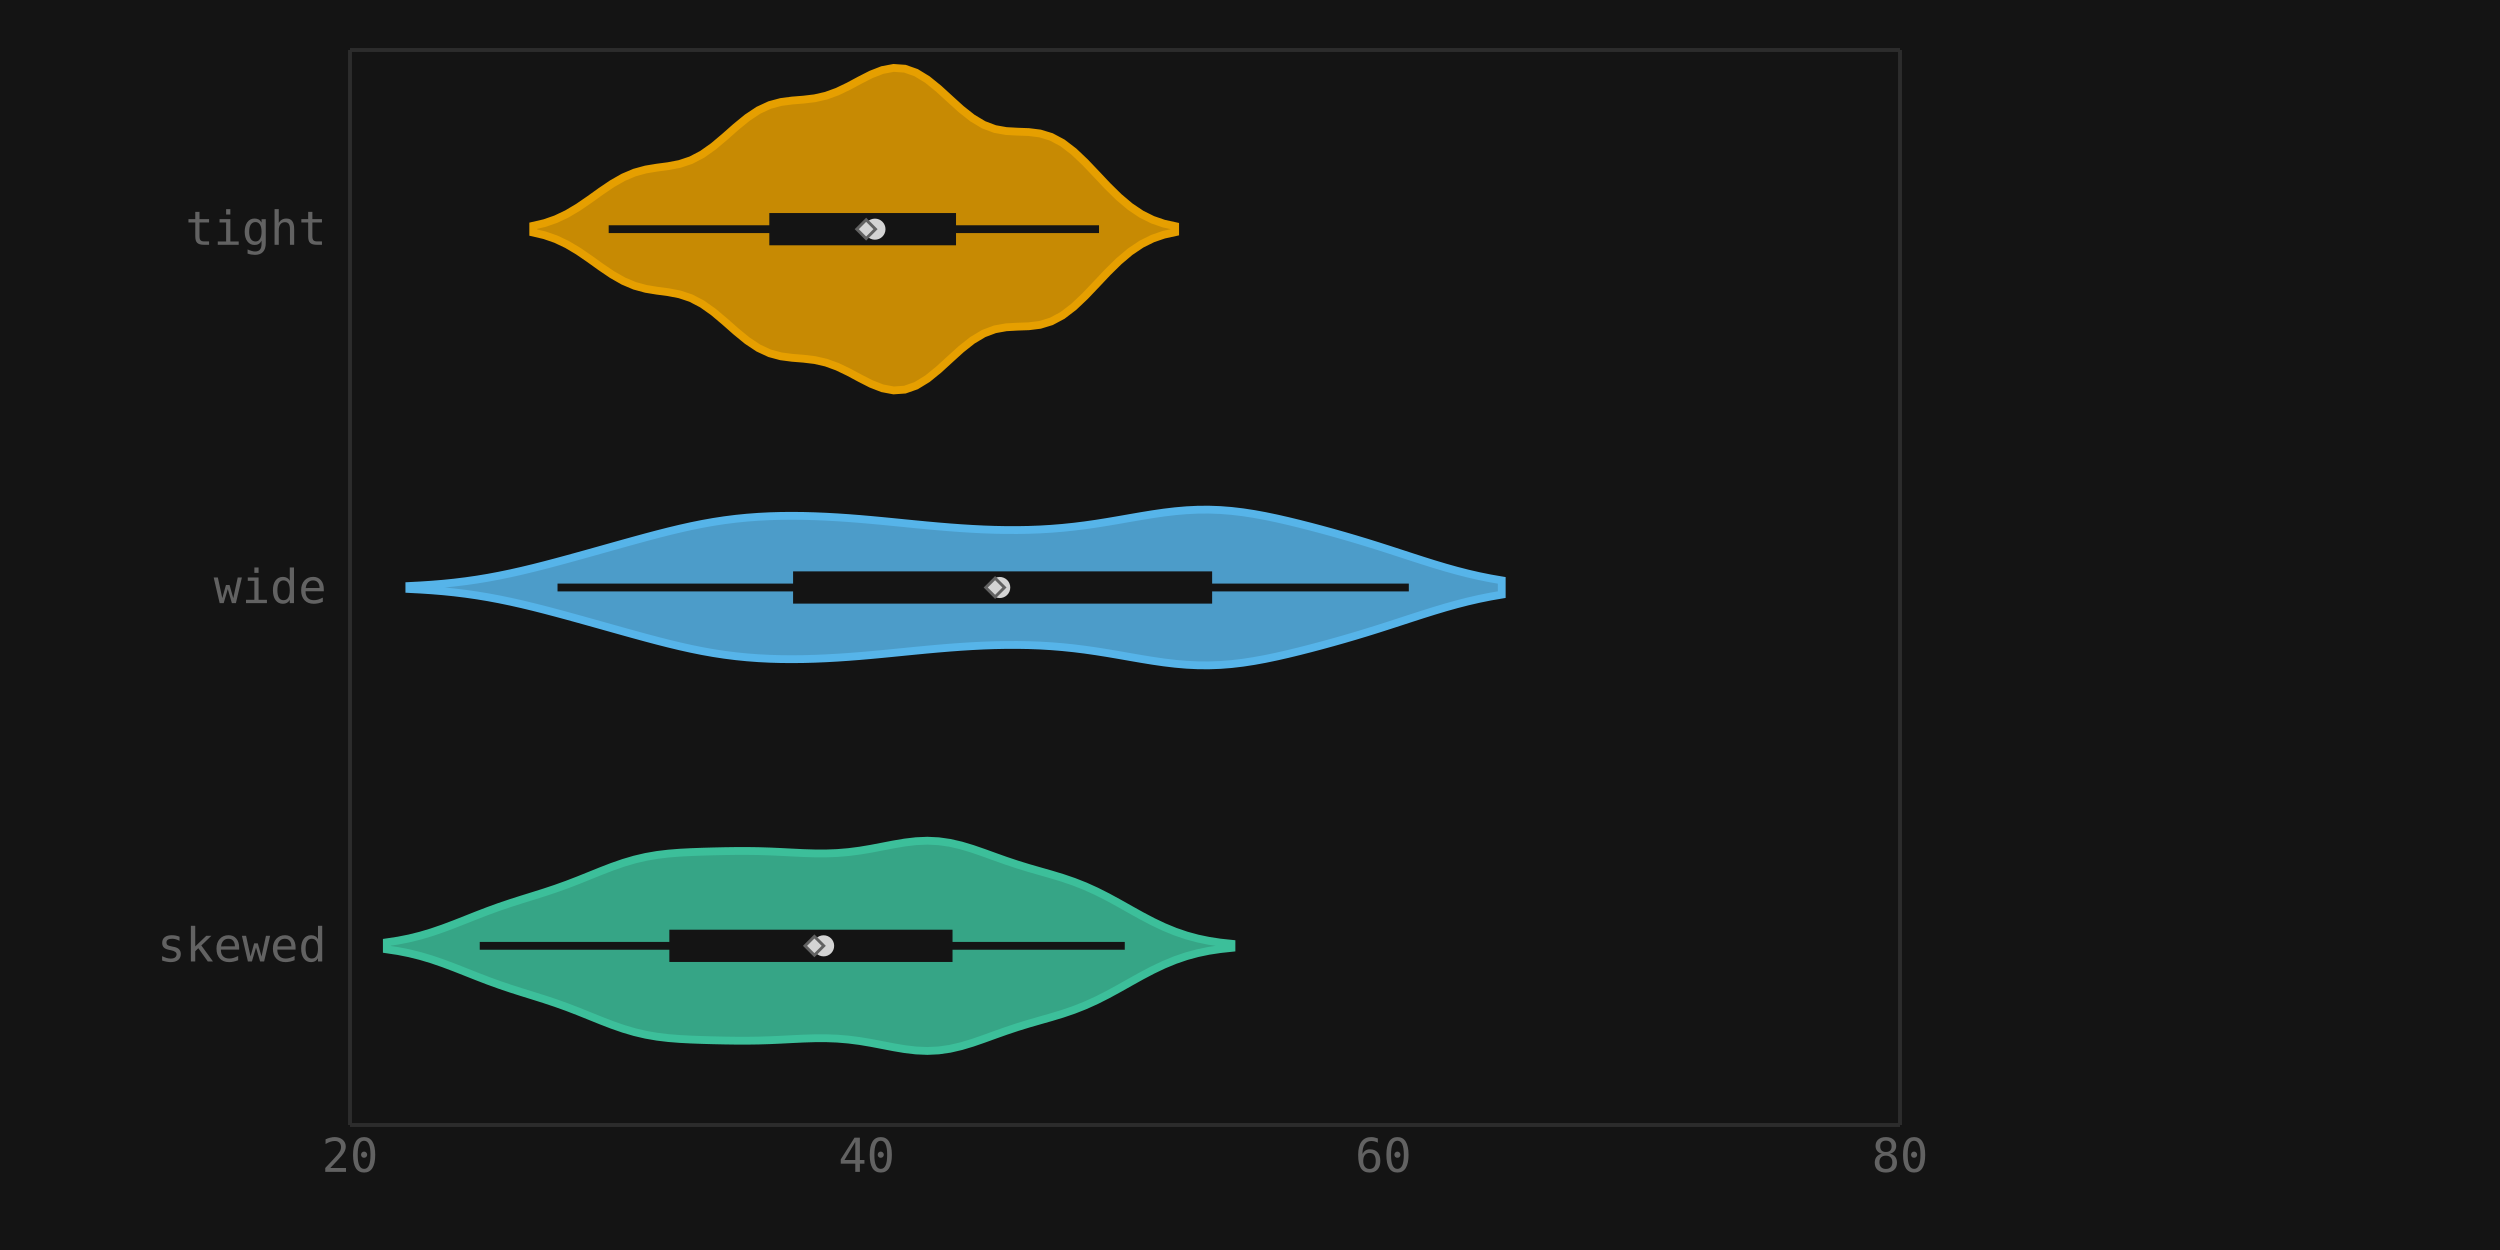
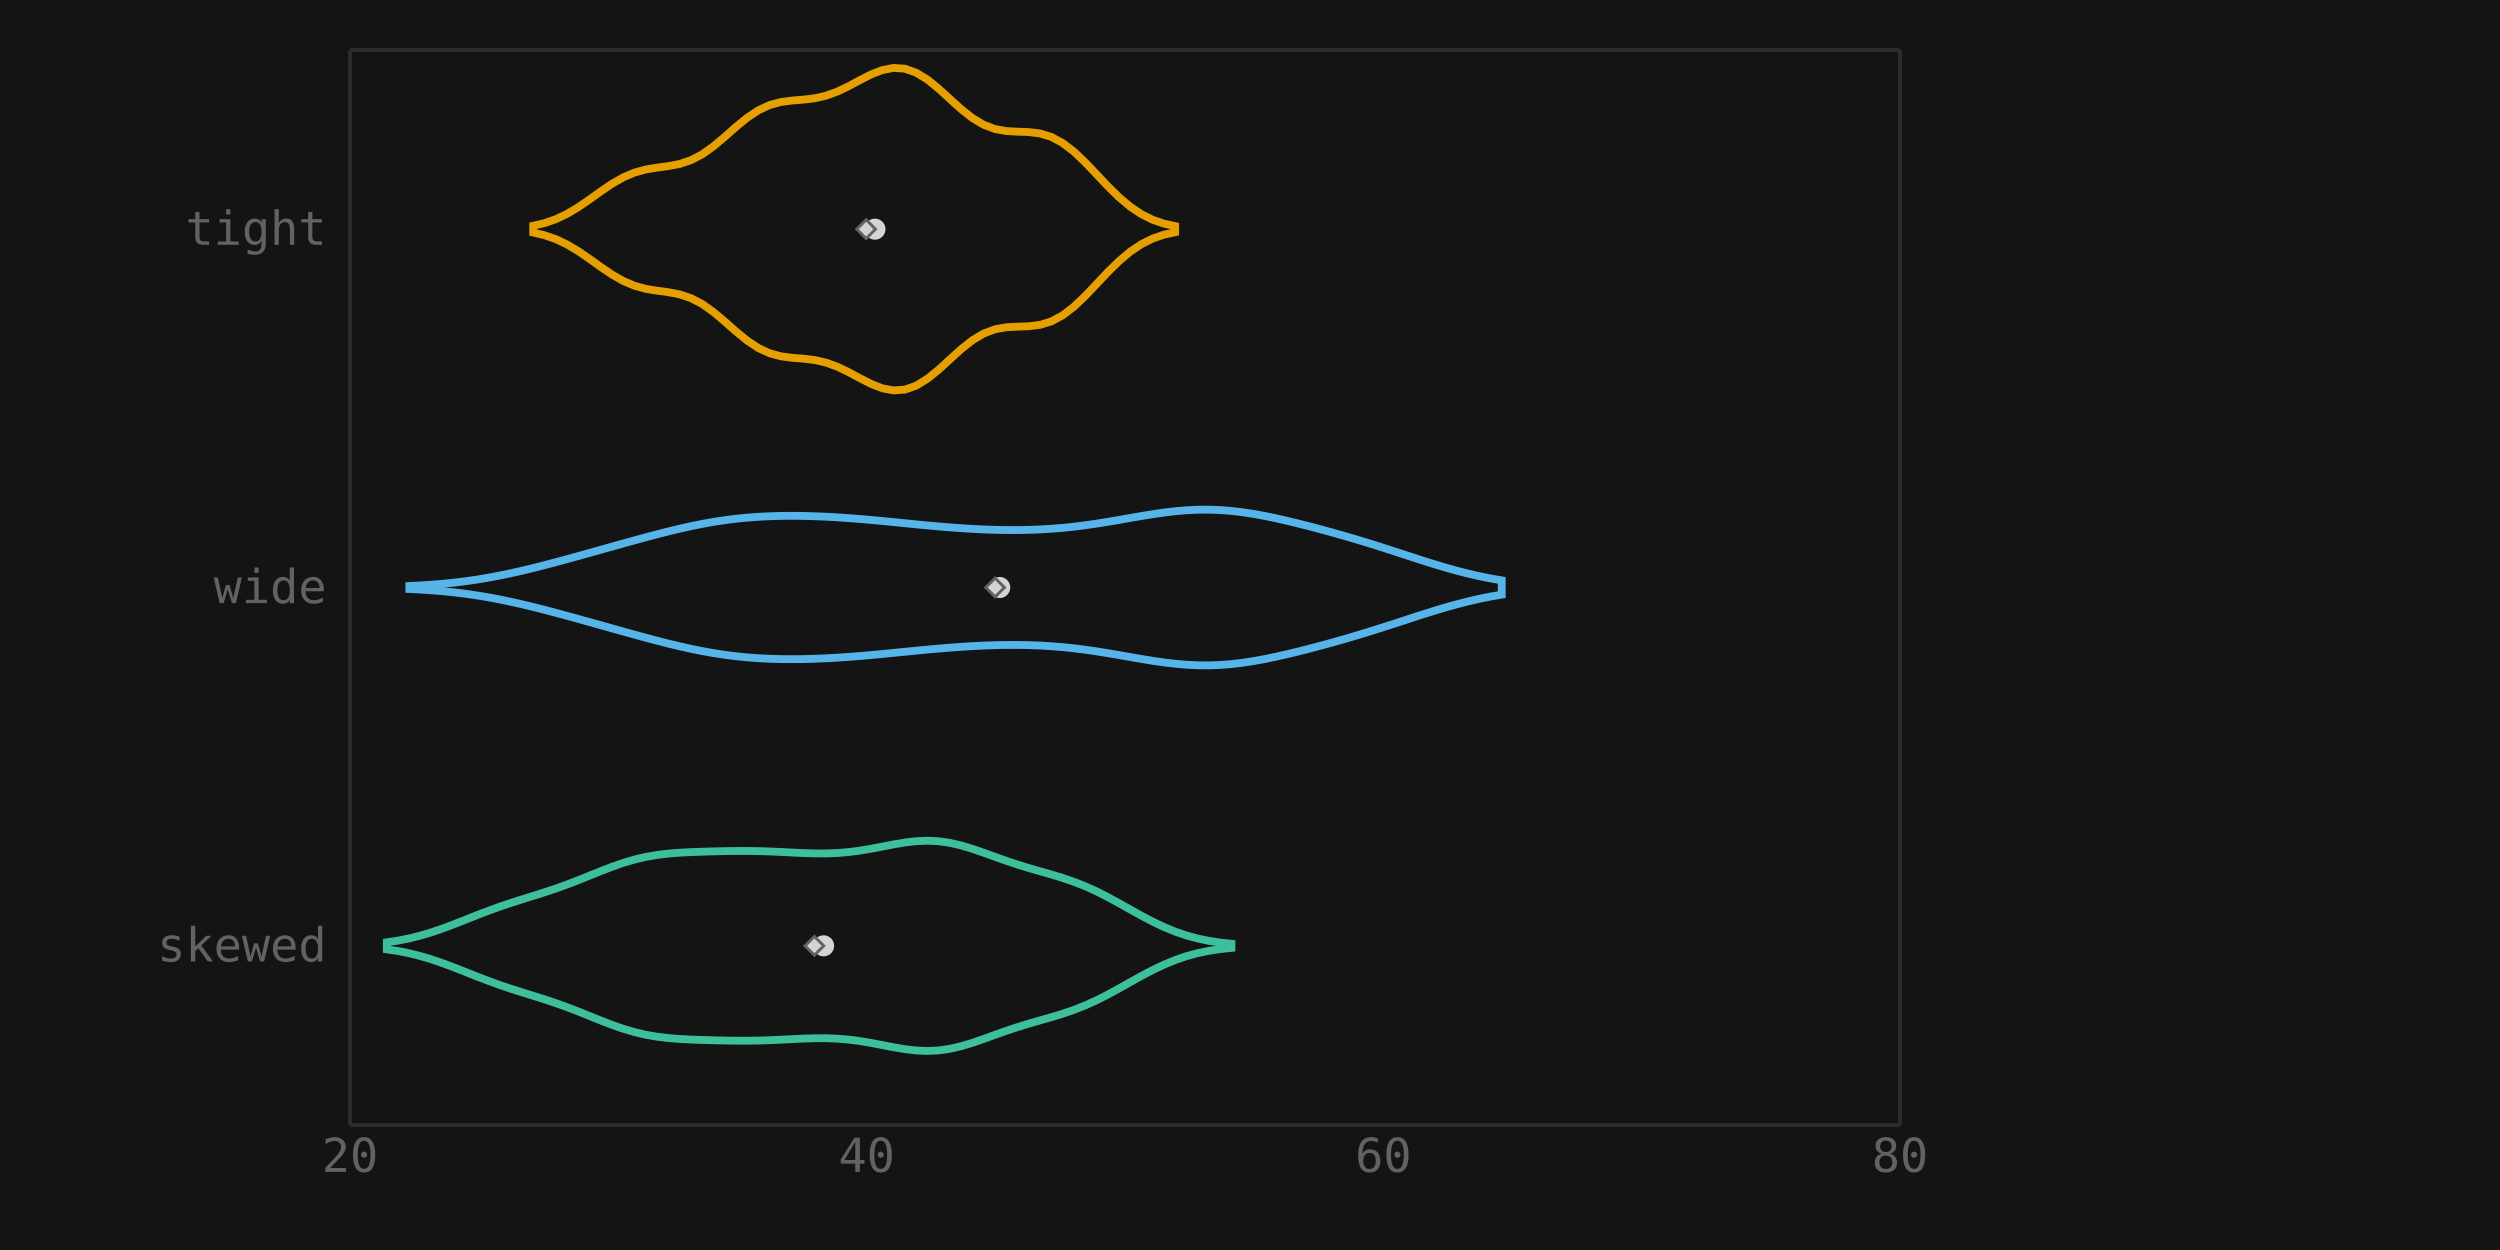
<svg xmlns="http://www.w3.org/2000/svg" viewBox="0 0 640 320" width="640" height="320">
  <rect width="100%" height="100%" fill="#141414" />
  <line x1="89.6" y1="12.8" x2="89.6" y2="288" stroke="#2c2c2c" stroke-width="1" />
  <line x1="89.6" y1="288" x2="486.4" y2="288" stroke="#2c2c2c" stroke-width="1" />
  <line x1="486.4" y1="12.8" x2="486.4" y2="288" stroke="#2c2c2c" stroke-width="1" />
  <line x1="89.6" y1="12.8" x2="486.4" y2="12.8" stroke="#2c2c2c" stroke-width="1" />
  <text x="89.6" y="300" text-anchor="middle" font-size="12" font-family="monospace" fill="#626262">20</text>
  <text x="221.867" y="300" text-anchor="middle" font-size="12" font-family="monospace" fill="#626262">40</text>
  <text x="354.133" y="300" text-anchor="middle" font-size="12" font-family="monospace" fill="#626262">60</text>
  <text x="486.4" y="300" text-anchor="middle" font-size="12" font-family="monospace" fill="#626262">80</text>
  <clipPath id="isvgb-0">
    <rect x="0" y="46.667" width="83.6" height="24" />
  </clipPath>
  <text x="83.6" y="62.667" text-anchor="end" clip-path="url(#isvgb-0)" font-size="12" font-family="monospace" fill="#626262">tight</text>
  <clipPath id="isvgb-1">
    <rect x="0" y="138.4" width="83.6" height="24" />
  </clipPath>
  <text x="83.6" y="154.4" text-anchor="end" clip-path="url(#isvgb-1)" font-size="12" font-family="monospace" fill="#626262">wide</text>
  <clipPath id="isvgb-2">
    <rect x="0" y="230.133" width="83.6" height="24" />
  </clipPath>
  <text x="83.6" y="246.133" text-anchor="end" clip-path="url(#isvgb-2)" font-size="12" font-family="monospace" fill="#626262">skewed</text>
-   <path d="M136.507 59.545 L139.39 60.215 L142.273 61.212 L145.156 62.578 L148.039 64.296 L150.922 66.272 L153.805 68.34 L156.688 70.294 L159.571 71.941 L162.454 73.162 L165.337 73.949 L168.22 74.423 L171.103 74.805 L173.986 75.358 L176.869 76.318 L179.752 77.822 L182.635 79.864 L185.518 82.291 L188.401 84.837 L191.284 87.197 L194.167 89.114 L197.05 90.449 L199.933 91.224 L202.816 91.6 L205.699 91.83 L208.582 92.175 L211.465 92.831 L214.348 93.878 L217.231 95.261 L220.114 96.809 L222.997 98.278 L225.88 99.403 L228.763 99.947 L231.646 99.745 L234.529 98.734 L237.412 96.971 L240.295 94.634 L243.178 91.997 L246.061 89.385 L248.944 87.106 L251.827 85.382 L254.71 84.299 L257.593 83.783 L260.476 83.625 L263.359 83.524 L266.242 83.164 L269.125 82.285 L272.008 80.745 L274.89 78.541 L277.773 75.81 L280.656 72.781 L283.539 69.723 L286.422 66.886 L289.305 64.45 L292.188 62.509 L295.071 61.072 L297.954 60.082 L300.837 59.448 L300.837 57.885 L297.954 57.251 L295.071 56.261 L292.188 54.824 L289.305 52.883 L286.422 50.447 L283.539 47.61 L280.656 44.553 L277.773 41.524 L274.89 38.792 L272.008 36.589 L269.125 35.048 L266.242 34.169 L263.359 33.809 L260.476 33.708 L257.593 33.55 L254.71 33.035 L251.827 31.951 L248.944 30.227 L246.061 27.948 L243.178 25.336 L240.295 22.699 L237.412 20.362 L234.529 18.6 L231.646 17.589 L228.763 17.387 L225.88 17.93 L222.997 19.055 L220.114 20.524 L217.231 22.073 L214.348 23.455 L211.465 24.502 L208.582 25.159 L205.699 25.504 L202.816 25.733 L199.933 26.11 L197.05 26.884 L194.167 28.22 L191.284 30.136 L188.401 32.496 L185.518 35.042 L182.635 37.47 L179.752 39.512 L176.869 41.015 L173.986 41.975 L171.103 42.528 L168.22 42.91 L165.337 43.385 L162.454 44.172 L159.571 45.392 L156.688 47.04 L153.805 48.993 L150.922 51.061 L148.039 53.037 L145.156 54.755 L142.273 56.121 L139.39 57.118 L136.507 57.788 Z" fill="#e69f00" fill-opacity="0.85" stroke="#e69f00" stroke-width="2" />
+   <path d="M136.507 59.545 L139.39 60.215 L142.273 61.212 L145.156 62.578 L148.039 64.296 L150.922 66.272 L153.805 68.34 L156.688 70.294 L159.571 71.941 L162.454 73.162 L165.337 73.949 L168.22 74.423 L171.103 74.805 L173.986 75.358 L176.869 76.318 L179.752 77.822 L182.635 79.864 L185.518 82.291 L188.401 84.837 L191.284 87.197 L194.167 89.114 L197.05 90.449 L199.933 91.224 L202.816 91.6 L205.699 91.83 L208.582 92.175 L211.465 92.831 L214.348 93.878 L217.231 95.261 L220.114 96.809 L222.997 98.278 L225.88 99.403 L228.763 99.947 L231.646 99.745 L234.529 98.734 L237.412 96.971 L240.295 94.634 L243.178 91.997 L246.061 89.385 L248.944 87.106 L251.827 85.382 L254.71 84.299 L257.593 83.783 L260.476 83.625 L263.359 83.524 L266.242 83.164 L269.125 82.285 L272.008 80.745 L274.89 78.541 L277.773 75.81 L280.656 72.781 L283.539 69.723 L286.422 66.886 L289.305 64.45 L292.188 62.509 L295.071 61.072 L297.954 60.082 L300.837 59.448 L300.837 57.885 L297.954 57.251 L295.071 56.261 L292.188 54.824 L289.305 52.883 L286.422 50.447 L283.539 47.61 L280.656 44.553 L277.773 41.524 L274.89 38.792 L272.008 36.589 L269.125 35.048 L266.242 34.169 L263.359 33.809 L260.476 33.708 L257.593 33.55 L254.71 33.035 L251.827 31.951 L248.944 30.227 L246.061 27.948 L243.178 25.336 L240.295 22.699 L237.412 20.362 L234.529 18.6 L231.646 17.589 L228.763 17.387 L225.88 17.93 L222.997 19.055 L220.114 20.524 L217.231 22.073 L214.348 23.455 L211.465 24.502 L208.582 25.159 L205.699 25.504 L202.816 25.733 L199.933 26.11 L197.05 26.884 L194.167 28.22 L191.284 30.136 L188.401 32.496 L185.518 35.042 L182.635 37.47 L179.752 39.512 L176.869 41.015 L173.986 41.975 L171.103 42.528 L168.22 42.91 L165.337 43.385 L162.454 44.172 L159.571 45.392 L156.688 47.04 L153.805 48.993 L150.922 51.061 L148.039 53.037 L145.156 54.755 L142.273 56.121 L139.39 57.118 L136.507 57.788 Z" fill="none" stroke="#e69f00" stroke-width="2" />
  <path d="M155.825 58.667 L281.35 58.667" fill="none" stroke="#141414" stroke-width="2" />
  <rect x="196.942" y="54.539" width="47.8" height="8.256" fill="#141414" />
  <circle cx="223.988" cy="58.667" r="2.7" fill="#d4d4d4" />
  <polygon points="221.731,56.267 224.131,58.667 221.731,61.067 219.331,58.667" fill="#d4d4d4" stroke="#626262" stroke-width="0.75" />
-   <path d="M104.794 150.787 L107.677 150.935 L110.56 151.125 L113.443 151.364 L116.326 151.658 L119.209 152.012 L122.092 152.428 L124.975 152.906 L127.858 153.447 L130.741 154.045 L133.624 154.694 L136.507 155.388 L139.39 156.118 L142.273 156.877 L145.156 157.655 L148.039 158.449 L150.922 159.251 L153.805 160.058 L156.688 160.867 L159.571 161.674 L162.454 162.473 L165.337 163.259 L168.22 164.024 L171.103 164.758 L173.986 165.452 L176.869 166.095 L179.752 166.678 L182.635 167.192 L185.518 167.633 L188.401 167.997 L191.284 168.285 L194.167 168.5 L197.05 168.646 L199.933 168.728 L202.816 168.751 L205.699 168.722 L208.582 168.644 L211.465 168.523 L214.348 168.363 L217.231 168.167 L220.114 167.942 L222.997 167.691 L225.88 167.422 L228.763 167.14 L231.646 166.853 L234.529 166.569 L237.412 166.293 L240.295 166.034 L243.178 165.796 L246.061 165.585 L248.944 165.406 L251.827 165.264 L254.71 165.163 L257.593 165.108 L260.476 165.103 L263.359 165.153 L266.242 165.261 L269.125 165.432 L272.008 165.666 L274.89 165.965 L277.773 166.324 L280.656 166.739 L283.539 167.199 L286.422 167.69 L289.305 168.195 L292.188 168.694 L295.071 169.163 L297.954 169.581 L300.837 169.924 L303.72 170.174 L306.603 170.313 L309.486 170.333 L312.369 170.229 L315.252 170.003 L318.135 169.663 L321.018 169.22 L323.901 168.69 L326.784 168.09 L329.667 167.433 L332.55 166.732 L335.433 165.998 L338.316 165.234 L341.199 164.444 L344.082 163.628 L346.965 162.783 L349.848 161.91 L352.731 161.01 L355.614 160.087 L358.497 159.15 L361.38 158.209 L364.263 157.279 L367.146 156.375 L370.029 155.512 L372.912 154.705 L375.795 153.967 L378.678 153.305 L381.561 152.724 L384.444 152.226 L384.444 148.574 L381.561 148.076 L378.678 147.495 L375.795 146.833 L372.912 146.095 L370.029 145.288 L367.146 144.425 L364.263 143.521 L361.38 142.591 L358.497 141.65 L355.614 140.713 L352.731 139.79 L349.848 138.89 L346.965 138.017 L344.082 137.172 L341.199 136.356 L338.316 135.566 L335.433 134.802 L332.55 134.068 L329.667 133.367 L326.784 132.71 L323.901 132.11 L321.018 131.58 L318.135 131.137 L315.252 130.797 L312.369 130.571 L309.486 130.467 L306.603 130.487 L303.72 130.626 L300.837 130.876 L297.954 131.219 L295.071 131.637 L292.188 132.106 L289.305 132.605 L286.422 133.11 L283.539 133.601 L280.656 134.061 L277.773 134.476 L274.89 134.835 L272.008 135.134 L269.125 135.368 L266.242 135.539 L263.359 135.647 L260.476 135.697 L257.593 135.692 L254.71 135.637 L251.827 135.536 L248.944 135.394 L246.061 135.215 L243.178 135.004 L240.295 134.766 L237.412 134.507 L234.529 134.231 L231.646 133.947 L228.763 133.66 L225.88 133.378 L222.997 133.109 L220.114 132.858 L217.231 132.633 L214.348 132.437 L211.465 132.277 L208.582 132.156 L205.699 132.078 L202.816 132.049 L199.933 132.072 L197.05 132.154 L194.167 132.3 L191.284 132.515 L188.401 132.803 L185.518 133.167 L182.635 133.608 L179.752 134.122 L176.869 134.705 L173.986 135.348 L171.103 136.042 L168.22 136.776 L165.337 137.541 L162.454 138.327 L159.571 139.126 L156.688 139.933 L153.805 140.742 L150.922 141.549 L148.039 142.351 L145.156 143.145 L142.273 143.923 L139.39 144.682 L136.507 145.412 L133.624 146.106 L130.741 146.755 L127.858 147.353 L124.975 147.894 L122.092 148.372 L119.209 148.788 L116.326 149.142 L113.443 149.436 L110.56 149.675 L107.677 149.865 L104.794 150.013 Z" fill="#56b4e9" fill-opacity="0.85" stroke="#56b4e9" stroke-width="2" />
+   <path d="M104.794 150.787 L107.677 150.935 L110.56 151.125 L113.443 151.364 L116.326 151.658 L119.209 152.012 L122.092 152.428 L124.975 152.906 L127.858 153.447 L130.741 154.045 L133.624 154.694 L136.507 155.388 L139.39 156.118 L142.273 156.877 L145.156 157.655 L148.039 158.449 L150.922 159.251 L153.805 160.058 L156.688 160.867 L159.571 161.674 L162.454 162.473 L165.337 163.259 L168.22 164.024 L171.103 164.758 L173.986 165.452 L176.869 166.095 L179.752 166.678 L182.635 167.192 L185.518 167.633 L188.401 167.997 L191.284 168.285 L194.167 168.5 L197.05 168.646 L199.933 168.728 L202.816 168.751 L205.699 168.722 L208.582 168.644 L211.465 168.523 L214.348 168.363 L217.231 168.167 L220.114 167.942 L222.997 167.691 L225.88 167.422 L228.763 167.14 L231.646 166.853 L234.529 166.569 L237.412 166.293 L240.295 166.034 L243.178 165.796 L246.061 165.585 L248.944 165.406 L251.827 165.264 L254.71 165.163 L257.593 165.108 L260.476 165.103 L263.359 165.153 L266.242 165.261 L269.125 165.432 L272.008 165.666 L274.89 165.965 L277.773 166.324 L280.656 166.739 L283.539 167.199 L286.422 167.69 L289.305 168.195 L292.188 168.694 L295.071 169.163 L297.954 169.581 L300.837 169.924 L303.72 170.174 L306.603 170.313 L309.486 170.333 L312.369 170.229 L315.252 170.003 L318.135 169.663 L321.018 169.22 L323.901 168.69 L326.784 168.09 L329.667 167.433 L332.55 166.732 L335.433 165.998 L338.316 165.234 L341.199 164.444 L344.082 163.628 L346.965 162.783 L349.848 161.91 L352.731 161.01 L355.614 160.087 L358.497 159.15 L361.38 158.209 L364.263 157.279 L367.146 156.375 L370.029 155.512 L372.912 154.705 L375.795 153.967 L378.678 153.305 L381.561 152.724 L384.444 152.226 L384.444 148.574 L381.561 148.076 L378.678 147.495 L375.795 146.833 L372.912 146.095 L370.029 145.288 L367.146 144.425 L364.263 143.521 L361.38 142.591 L358.497 141.65 L355.614 140.713 L352.731 139.79 L349.848 138.89 L346.965 138.017 L344.082 137.172 L341.199 136.356 L338.316 135.566 L335.433 134.802 L332.55 134.068 L329.667 133.367 L326.784 132.71 L323.901 132.11 L321.018 131.58 L318.135 131.137 L315.252 130.797 L312.369 130.571 L309.486 130.467 L306.603 130.487 L303.72 130.626 L300.837 130.876 L297.954 131.219 L295.071 131.637 L292.188 132.106 L289.305 132.605 L286.422 133.11 L283.539 133.601 L280.656 134.061 L277.773 134.476 L274.89 134.835 L272.008 135.134 L269.125 135.368 L266.242 135.539 L263.359 135.647 L260.476 135.697 L257.593 135.692 L254.71 135.637 L251.827 135.536 L248.944 135.394 L246.061 135.215 L243.178 135.004 L240.295 134.766 L237.412 134.507 L234.529 134.231 L231.646 133.947 L228.763 133.66 L225.88 133.378 L222.997 133.109 L220.114 132.858 L217.231 132.633 L214.348 132.437 L211.465 132.277 L208.582 132.156 L205.699 132.078 L202.816 132.049 L199.933 132.072 L197.05 132.154 L194.167 132.3 L191.284 132.515 L188.401 132.803 L185.518 133.167 L182.635 133.608 L179.752 134.122 L176.869 134.705 L173.986 135.348 L171.103 136.042 L168.22 136.776 L165.337 137.541 L162.454 138.327 L159.571 139.126 L156.688 139.933 L153.805 140.742 L150.922 141.549 L148.039 142.351 L145.156 143.145 L142.273 143.923 L139.39 144.682 L136.507 145.412 L133.624 146.106 L130.741 146.755 L127.858 147.353 L124.975 147.894 L122.092 148.372 L119.209 148.788 L116.326 149.142 L113.443 149.436 L110.56 149.675 L107.677 149.865 L104.794 150.013 Z" fill="none" stroke="#56b4e9" stroke-width="2" />
  <path d="M142.726 150.4 L360.659 150.4" fill="none" stroke="#141414" stroke-width="2" />
  <rect x="203.028" y="146.272" width="107.28" height="8.256" fill="#141414" />
  <circle cx="255.929" cy="150.4" r="2.7" fill="#d4d4d4" />
  <polygon points="254.747,148 257.147,150.4 254.747,152.8 252.347,150.4" fill="#d4d4d4" stroke="#626262" stroke-width="0.75" />
-   <path d="M99.028 243.037 L101.911 243.472 L104.794 244.045 L107.677 244.764 L110.56 245.627 L113.443 246.617 L116.326 247.701 L119.209 248.837 L122.092 249.979 L124.975 251.086 L127.858 252.131 L130.741 253.107 L133.624 254.027 L136.507 254.922 L139.39 255.832 L142.273 256.793 L145.156 257.827 L148.039 258.937 L150.922 260.096 L153.805 261.26 L156.688 262.371 L159.571 263.374 L162.454 264.225 L165.337 264.9 L168.22 265.399 L171.103 265.746 L173.986 265.975 L176.869 266.126 L179.752 266.232 L182.635 266.313 L185.518 266.376 L188.401 266.416 L191.284 266.421 L194.167 266.381 L197.05 266.293 L199.933 266.165 L202.816 266.017 L205.699 265.881 L208.582 265.791 L211.465 265.785 L214.348 265.894 L217.231 266.134 L220.114 266.506 L222.997 266.99 L225.88 267.541 L228.763 268.098 L231.646 268.584 L234.529 268.923 L237.412 269.045 L240.295 268.907 L243.178 268.494 L246.061 267.828 L248.944 266.961 L251.827 265.966 L254.71 264.922 L257.593 263.898 L260.476 262.938 L263.359 262.053 L266.242 261.222 L269.125 260.4 L272.008 259.526 L274.89 258.542 L277.773 257.406 L280.656 256.103 L283.539 254.646 L286.422 253.075 L289.305 251.453 L292.188 249.85 L295.071 248.335 L297.954 246.963 L300.837 245.775 L303.72 244.789 L306.603 244.005 L309.486 243.407 L312.369 242.97 L315.252 242.663 L315.252 241.603 L312.369 241.297 L309.486 240.859 L306.603 240.261 L303.72 239.477 L300.837 238.491 L297.954 237.303 L295.071 235.932 L292.188 234.416 L289.305 232.813 L286.422 231.191 L283.539 229.621 L280.656 228.164 L277.773 226.86 L274.89 225.725 L272.008 224.741 L269.125 223.867 L266.242 223.044 L263.359 222.214 L260.476 221.329 L257.593 220.369 L254.71 219.344 L251.827 218.301 L248.944 217.306 L246.061 216.439 L243.178 215.772 L240.295 215.36 L237.412 215.221 L234.529 215.344 L231.646 215.682 L228.763 216.169 L225.88 216.725 L222.997 217.277 L220.114 217.76 L217.231 218.133 L214.348 218.373 L211.465 218.481 L208.582 218.475 L205.699 218.386 L202.816 218.25 L199.933 218.102 L197.05 217.974 L194.167 217.886 L191.284 217.846 L188.401 217.851 L185.518 217.891 L182.635 217.954 L179.752 218.035 L176.869 218.141 L173.986 218.291 L171.103 218.521 L168.22 218.867 L165.337 219.367 L162.454 220.042 L159.571 220.892 L156.688 221.895 L153.805 223.007 L150.922 224.171 L148.039 225.33 L145.156 226.439 L142.273 227.474 L139.39 228.435 L136.507 229.345 L133.624 230.24 L130.741 231.16 L127.858 232.135 L124.975 233.18 L122.092 234.288 L119.209 235.43 L116.326 236.566 L113.443 237.65 L110.56 238.64 L107.677 239.503 L104.794 240.222 L101.911 240.794 L99.028 241.23 Z" fill="#3cbf9a" fill-opacity="0.85" stroke="#3cbf9a" stroke-width="2" />
+   <path d="M99.028 243.037 L101.911 243.472 L104.794 244.045 L107.677 244.764 L110.56 245.627 L113.443 246.617 L116.326 247.701 L119.209 248.837 L122.092 249.979 L124.975 251.086 L127.858 252.131 L130.741 253.107 L133.624 254.027 L136.507 254.922 L139.39 255.832 L142.273 256.793 L145.156 257.827 L148.039 258.937 L150.922 260.096 L153.805 261.26 L156.688 262.371 L159.571 263.374 L162.454 264.225 L165.337 264.9 L168.22 265.399 L171.103 265.746 L173.986 265.975 L176.869 266.126 L179.752 266.232 L182.635 266.313 L185.518 266.376 L188.401 266.416 L191.284 266.421 L194.167 266.381 L197.05 266.293 L199.933 266.165 L202.816 266.017 L205.699 265.881 L208.582 265.791 L211.465 265.785 L214.348 265.894 L217.231 266.134 L220.114 266.506 L222.997 266.99 L225.88 267.541 L228.763 268.098 L231.646 268.584 L234.529 268.923 L237.412 269.045 L240.295 268.907 L243.178 268.494 L246.061 267.828 L248.944 266.961 L251.827 265.966 L254.71 264.922 L257.593 263.898 L260.476 262.938 L263.359 262.053 L266.242 261.222 L269.125 260.4 L272.008 259.526 L274.89 258.542 L277.773 257.406 L280.656 256.103 L283.539 254.646 L286.422 253.075 L289.305 251.453 L292.188 249.85 L295.071 248.335 L297.954 246.963 L300.837 245.775 L303.72 244.789 L306.603 244.005 L309.486 243.407 L312.369 242.97 L315.252 242.663 L315.252 241.603 L312.369 241.297 L309.486 240.859 L306.603 240.261 L303.72 239.477 L300.837 238.491 L297.954 237.303 L295.071 235.932 L292.188 234.416 L289.305 232.813 L286.422 231.191 L283.539 229.621 L280.656 228.164 L277.773 226.86 L274.89 225.725 L272.008 224.741 L269.125 223.867 L266.242 223.044 L263.359 222.214 L260.476 221.329 L257.593 220.369 L254.71 219.344 L251.827 218.301 L248.944 217.306 L246.061 216.439 L243.178 215.772 L240.295 215.36 L237.412 215.221 L234.529 215.344 L231.646 215.682 L228.763 216.169 L225.88 216.725 L222.997 217.277 L220.114 217.76 L217.231 218.133 L214.348 218.373 L211.465 218.481 L208.582 218.475 L205.699 218.386 L202.816 218.25 L199.933 218.102 L197.05 217.974 L194.167 217.886 L191.284 217.846 L188.401 217.851 L185.518 217.891 L182.635 217.954 L179.752 218.035 L176.869 218.141 L173.986 218.291 L171.103 218.521 L168.22 218.867 L165.337 219.367 L162.454 220.042 L159.571 220.892 L156.688 221.895 L153.805 223.007 L150.922 224.171 L148.039 225.33 L145.156 226.439 L142.273 227.474 L139.39 228.435 L136.507 229.345 L133.624 230.24 L130.741 231.16 L127.858 232.135 L124.975 233.18 L122.092 234.288 L119.209 235.43 L116.326 236.566 L113.443 237.65 L110.56 238.64 L107.677 239.503 L104.794 240.222 L101.911 240.794 L99.028 241.23 Z" fill="none" stroke="#3cbf9a" stroke-width="2" />
  <path d="M122.813 242.133 L287.942 242.133" fill="none" stroke="#141414" stroke-width="2" />
  <rect x="171.352" y="238.005" width="72.496" height="8.256" fill="#141414" />
  <circle cx="210.845" cy="242.133" r="2.7" fill="#d4d4d4" />
  <polygon points="208.483,239.733 210.883,242.133 208.483,244.533 206.083,242.133" fill="#d4d4d4" stroke="#626262" stroke-width="0.75" />
</svg>
